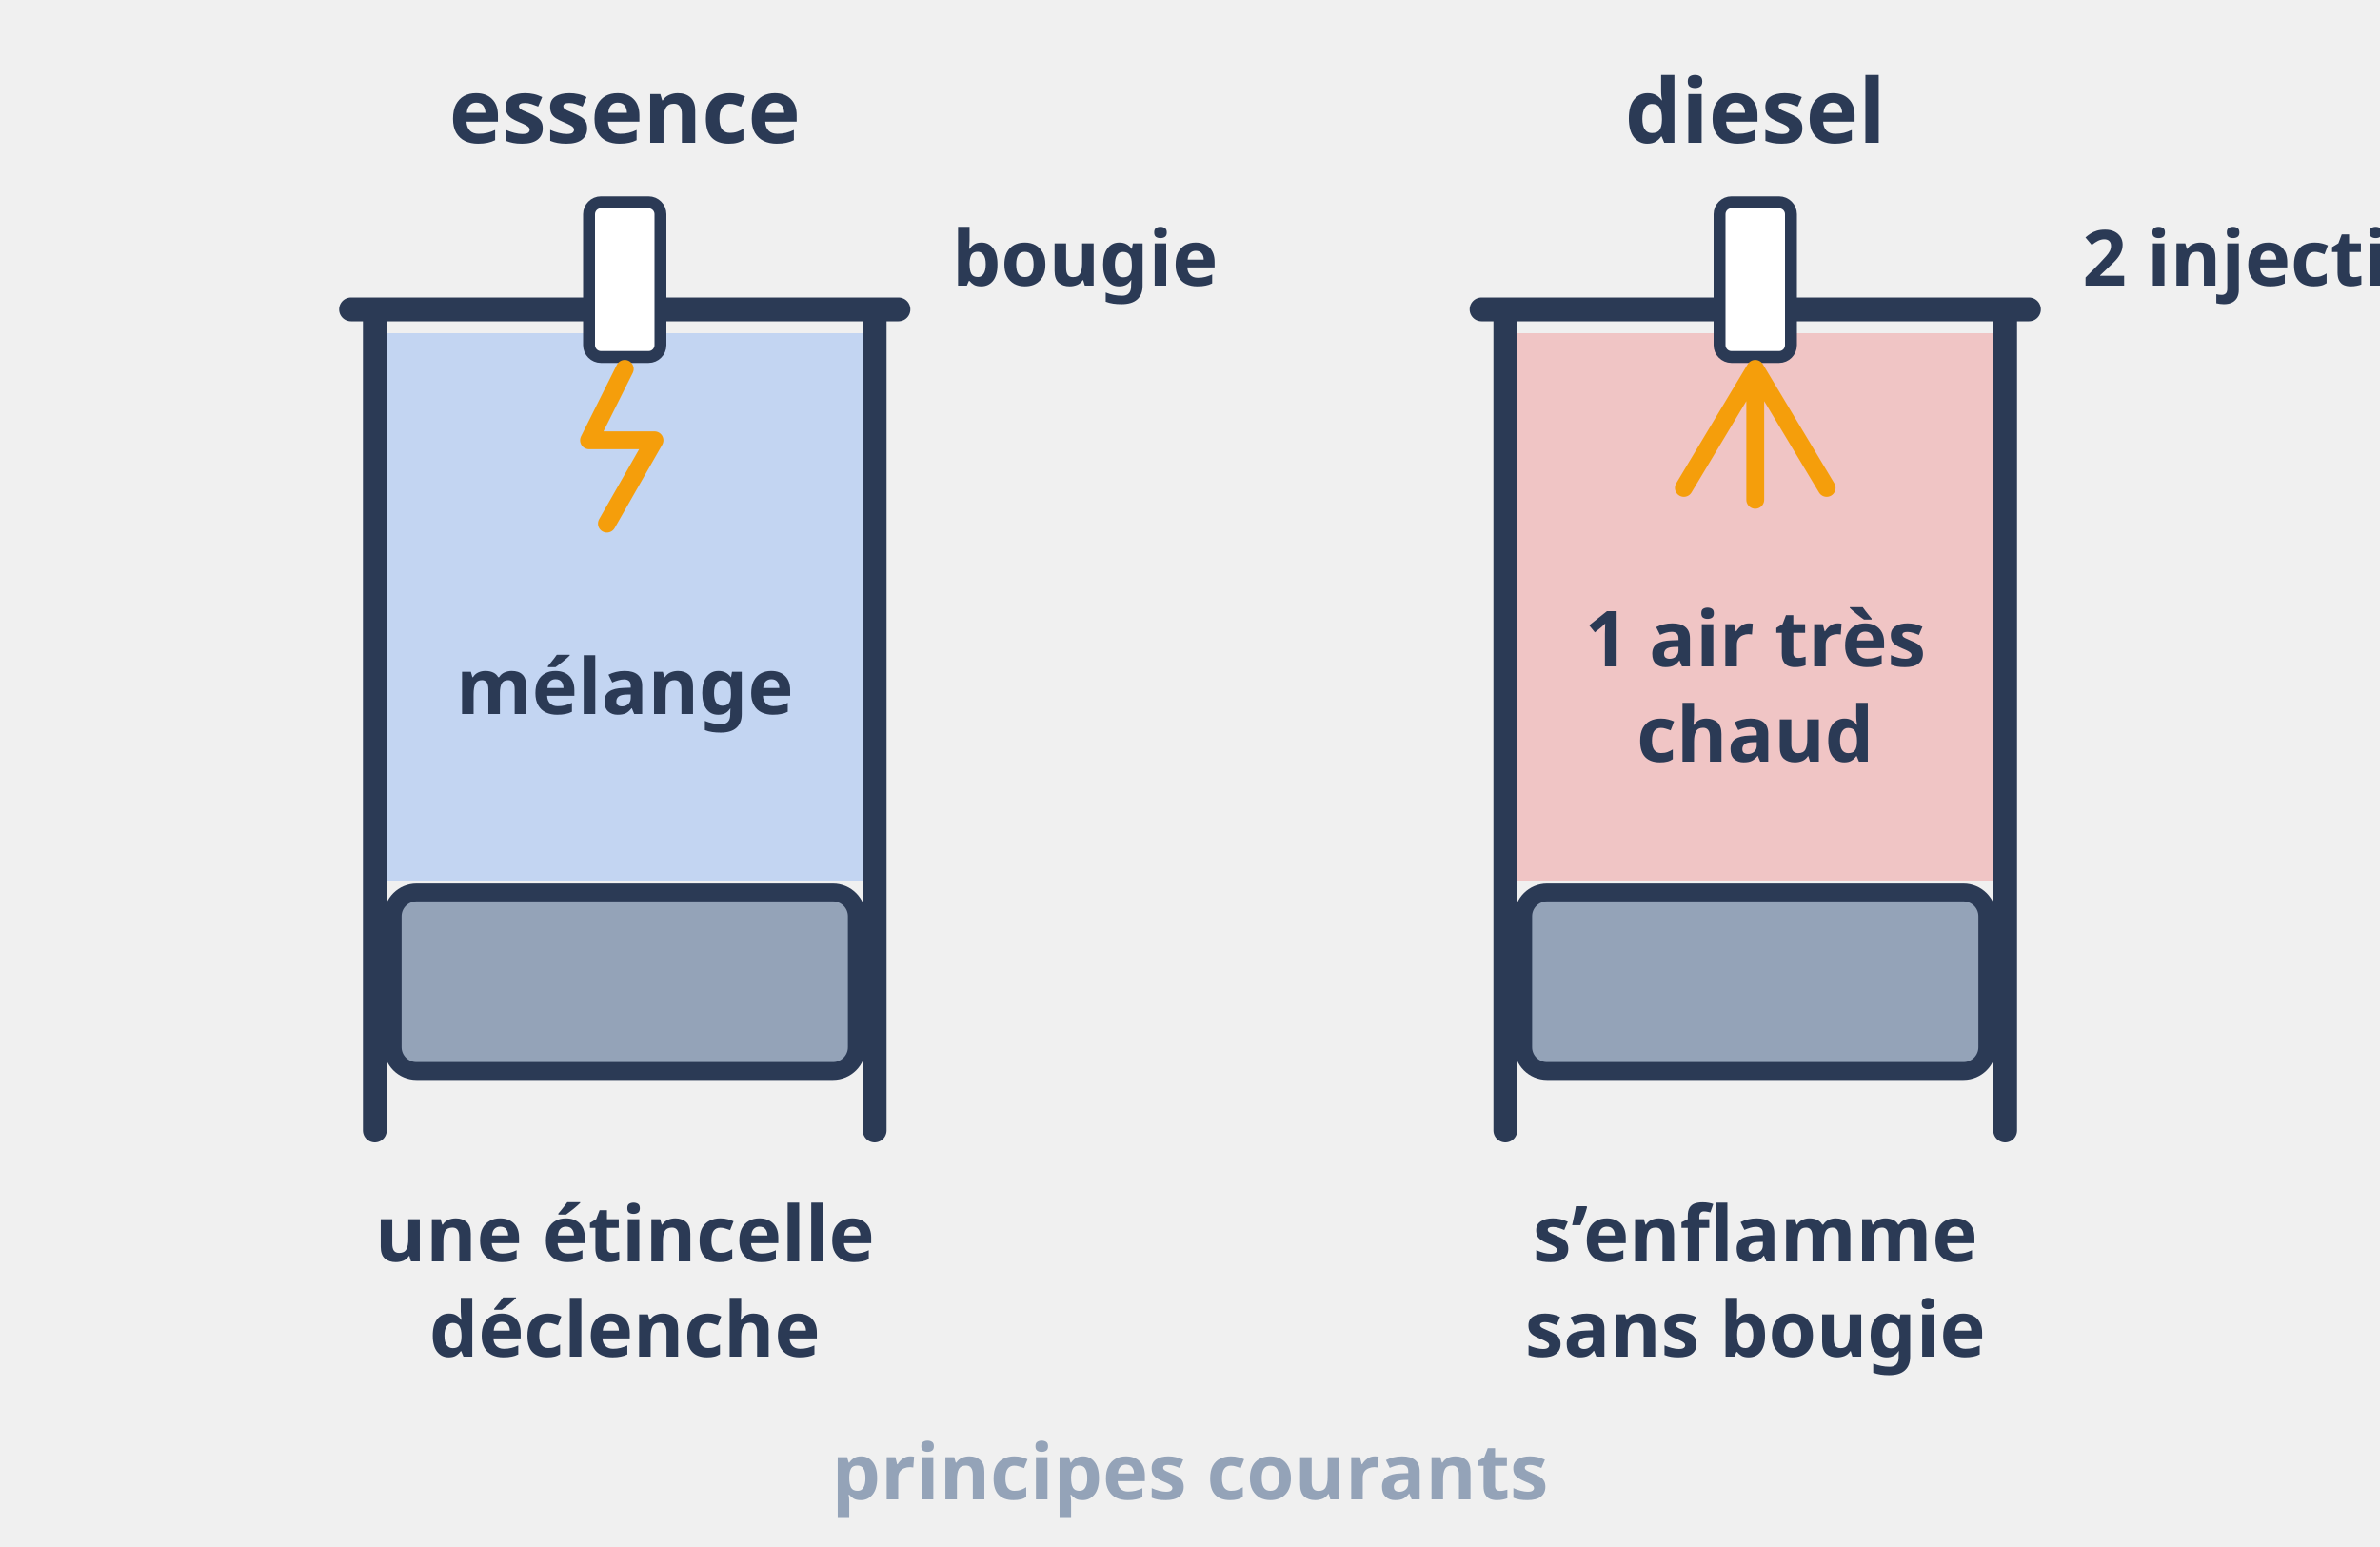
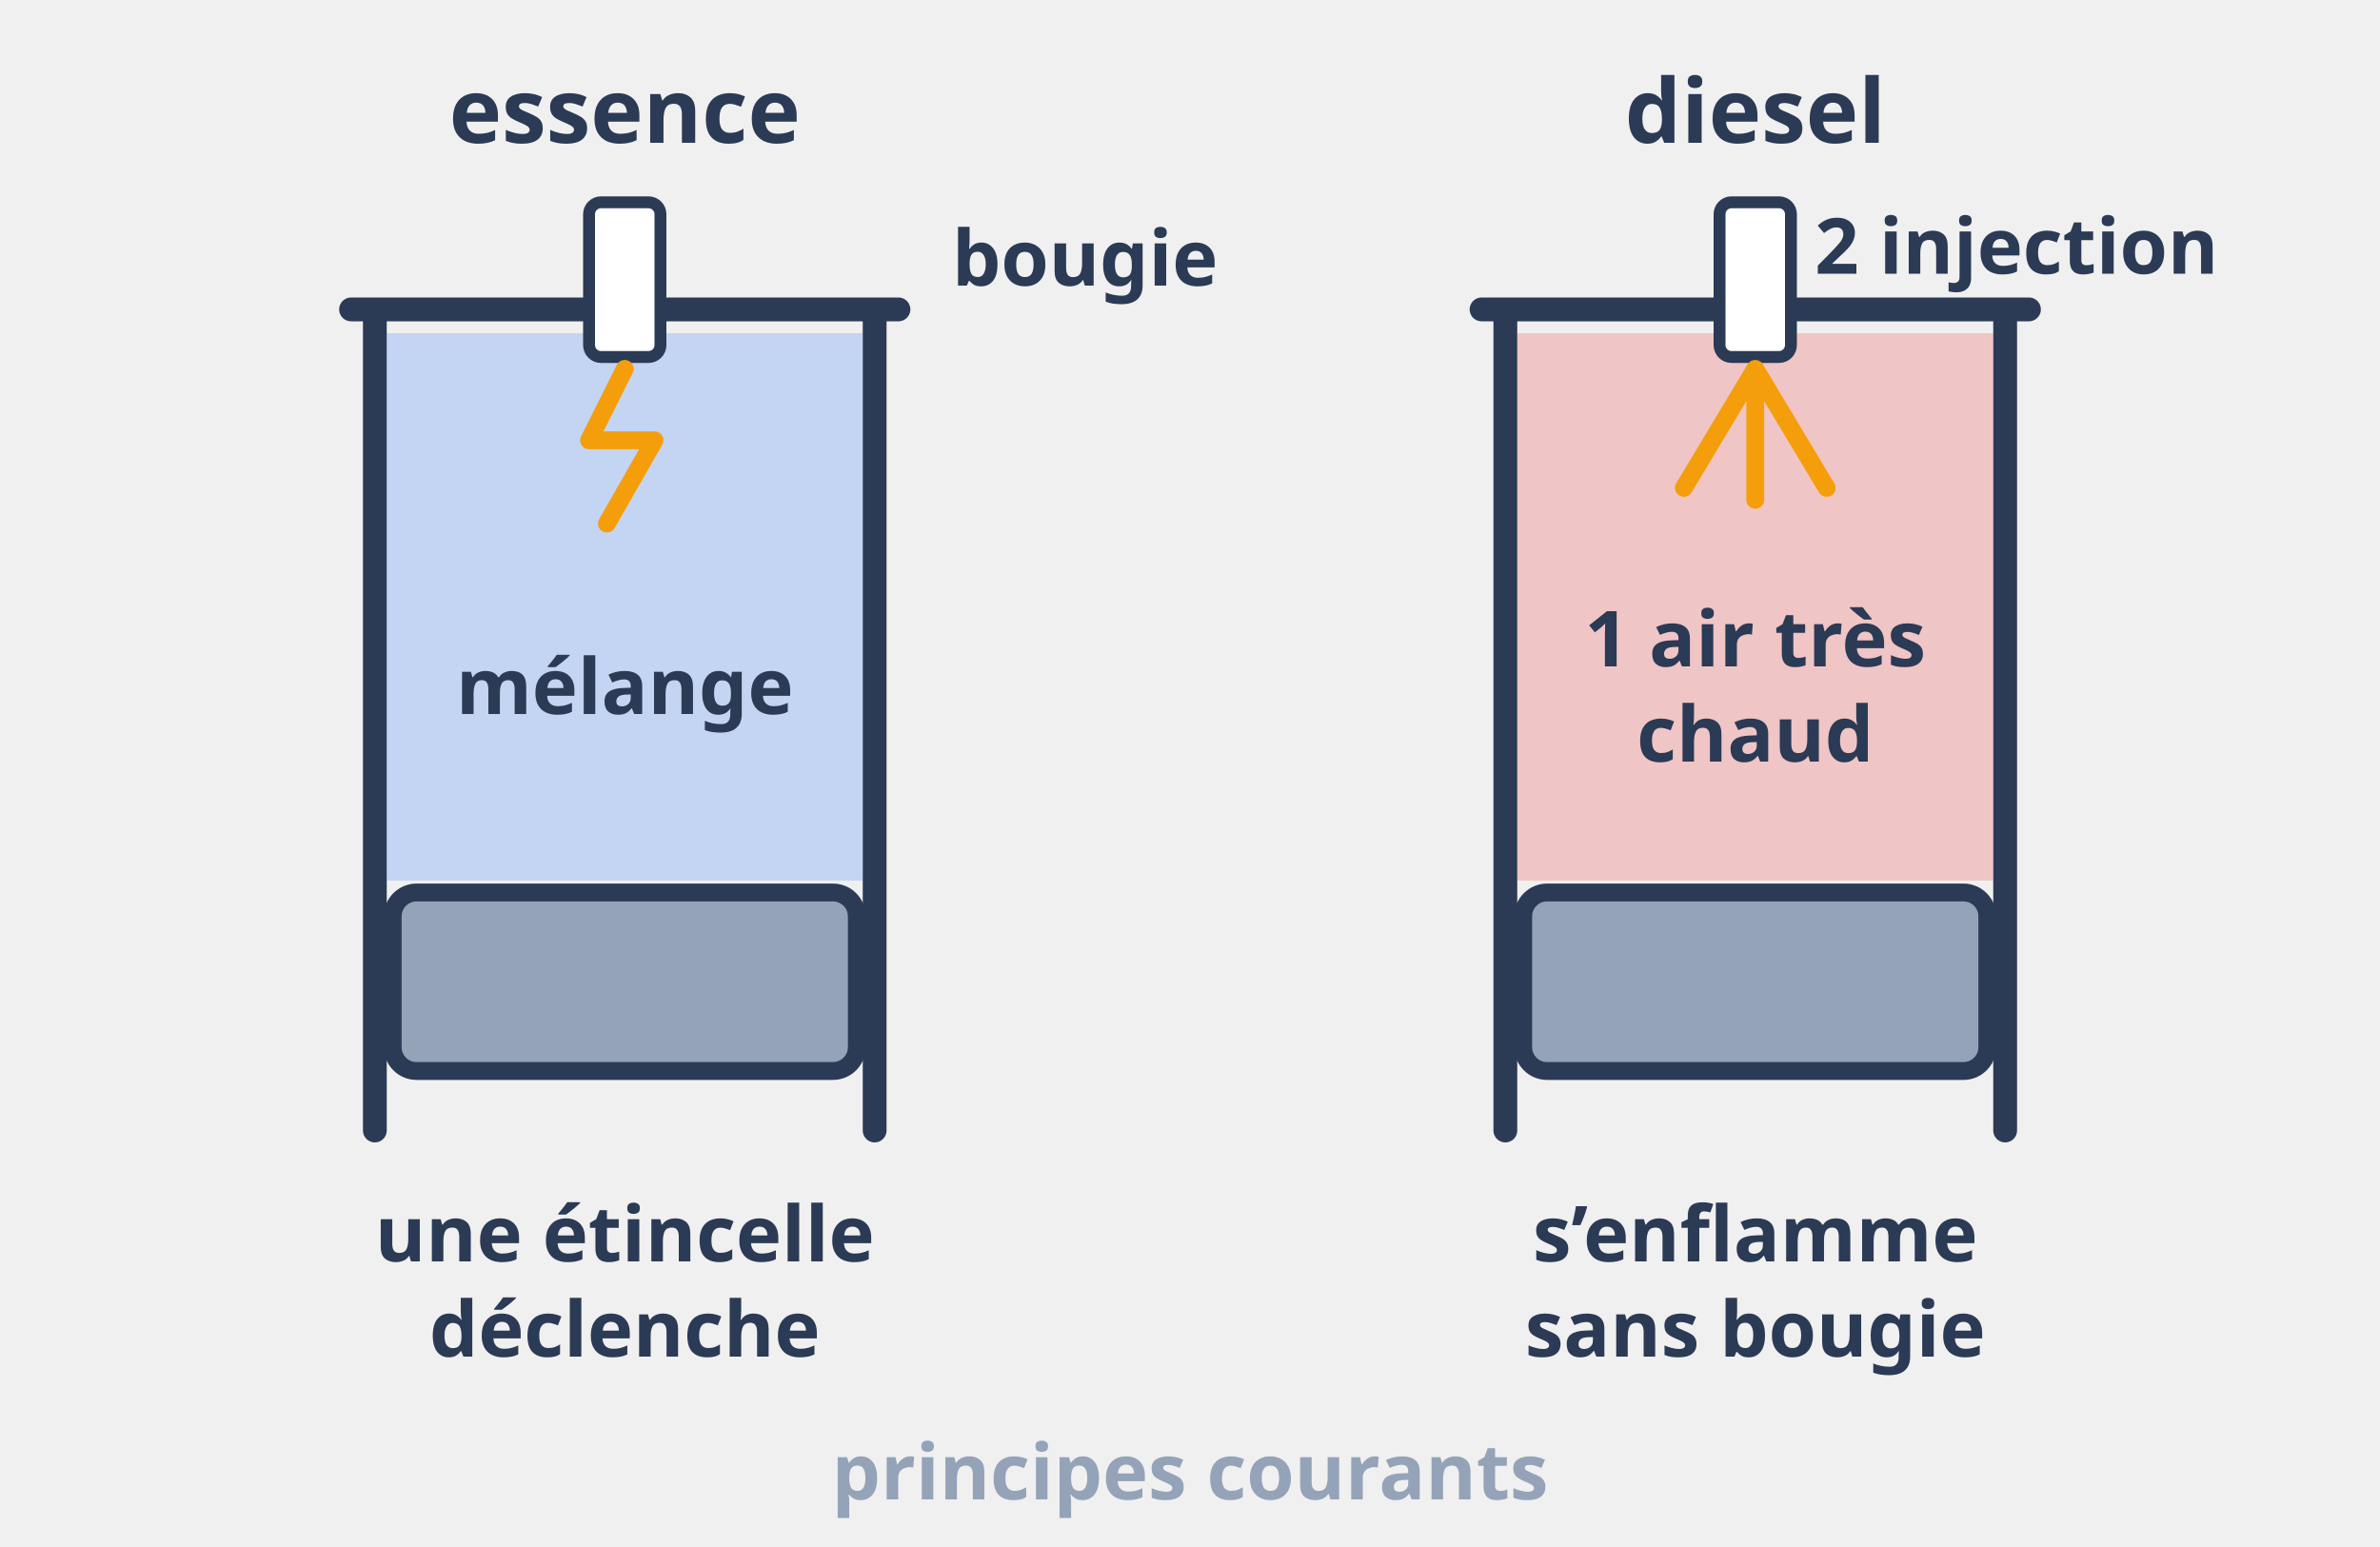
<svg xmlns="http://www.w3.org/2000/svg" viewBox="0 0 400 260" role="img">
  <style>@media (prefers-reduced-motion: reduce){*{animation:none!important}}</style>
  <g font-family="system-ui, sans-serif" font-weight="600" text-anchor="middle" stroke-linecap="round" stroke-linejoin="round">
    <text x="105" y="24" font-size="15" fill="#2B3A55">essence</text>
    <text x="295" y="24" font-size="15" fill="#2B3A55">diesel</text>
    <path d="M63 52V190M147 52V190M59 52H151" stroke="#2B3A55" stroke-width="4" fill="none" />
    <rect x="66" y="150" width="78" height="30" rx="4" fill="#94A3B8" stroke="#2B3A55" stroke-width="3" />
    <path d="M253 52V190M337 52V190M249 52H341" stroke="#2B3A55" stroke-width="4" fill="none" />
    <rect x="256" y="150" width="78" height="30" rx="4" fill="#94A3B8" stroke="#2B3A55" stroke-width="3" />
    <rect x="65" y="56" width="80" height="92" fill="#3B82F6" opacity=".25" />
    <rect x="99" y="34" width="12" height="26" rx="2" fill="#FFFFFF" stroke="#2B3A55" stroke-width="2" />
    <path d="M105 62L99 74H110L102 88" stroke="#F59E0B" stroke-width="3" fill="none" />
    <text x="105" y="120" font-size="13" fill="#2B3A55">mélange</text>
    <text x="160" y="48" font-size="13" text-anchor="start" fill="#2B3A55">bougie</text>
    <text x="105" y="212" font-size="13" fill="#2B3A55">une étincelle</text>
    <text x="105" y="228" font-size="13" fill="#2B3A55">déclenche</text>
    <rect x="255" y="56" width="80" height="92" fill="#EF4444" opacity=".25" />
    <rect x="289" y="34" width="12" height="26" rx="2" fill="#FFFFFF" stroke="#2B3A55" stroke-width="2" />
    <path d="M295 62L283 82M295 62L295 84M295 62L307 82" stroke="#F59E0B" stroke-width="3" fill="none" />
    <text x="295" y="112" font-size="13" fill="#2B3A55">1 air très</text>
    <text x="295" y="128" font-size="13" fill="#2B3A55">chaud</text>
-     <text x="350" y="48" font-size="13" text-anchor="start" fill="#2B3A55">2 injection</text>
+     <text x="305" y="46" font-size="13" text-anchor="start" fill="#2B3A55">2 injection</text>
    <text x="295" y="212" font-size="13" fill="#2B3A55">s’enflamme</text>
    <text x="295" y="228" font-size="13" fill="#2B3A55">sans bougie</text>
    <text x="200" y="252" font-size="13" fill="#94A3B8">principes courants</text>
  </g>
</svg>
